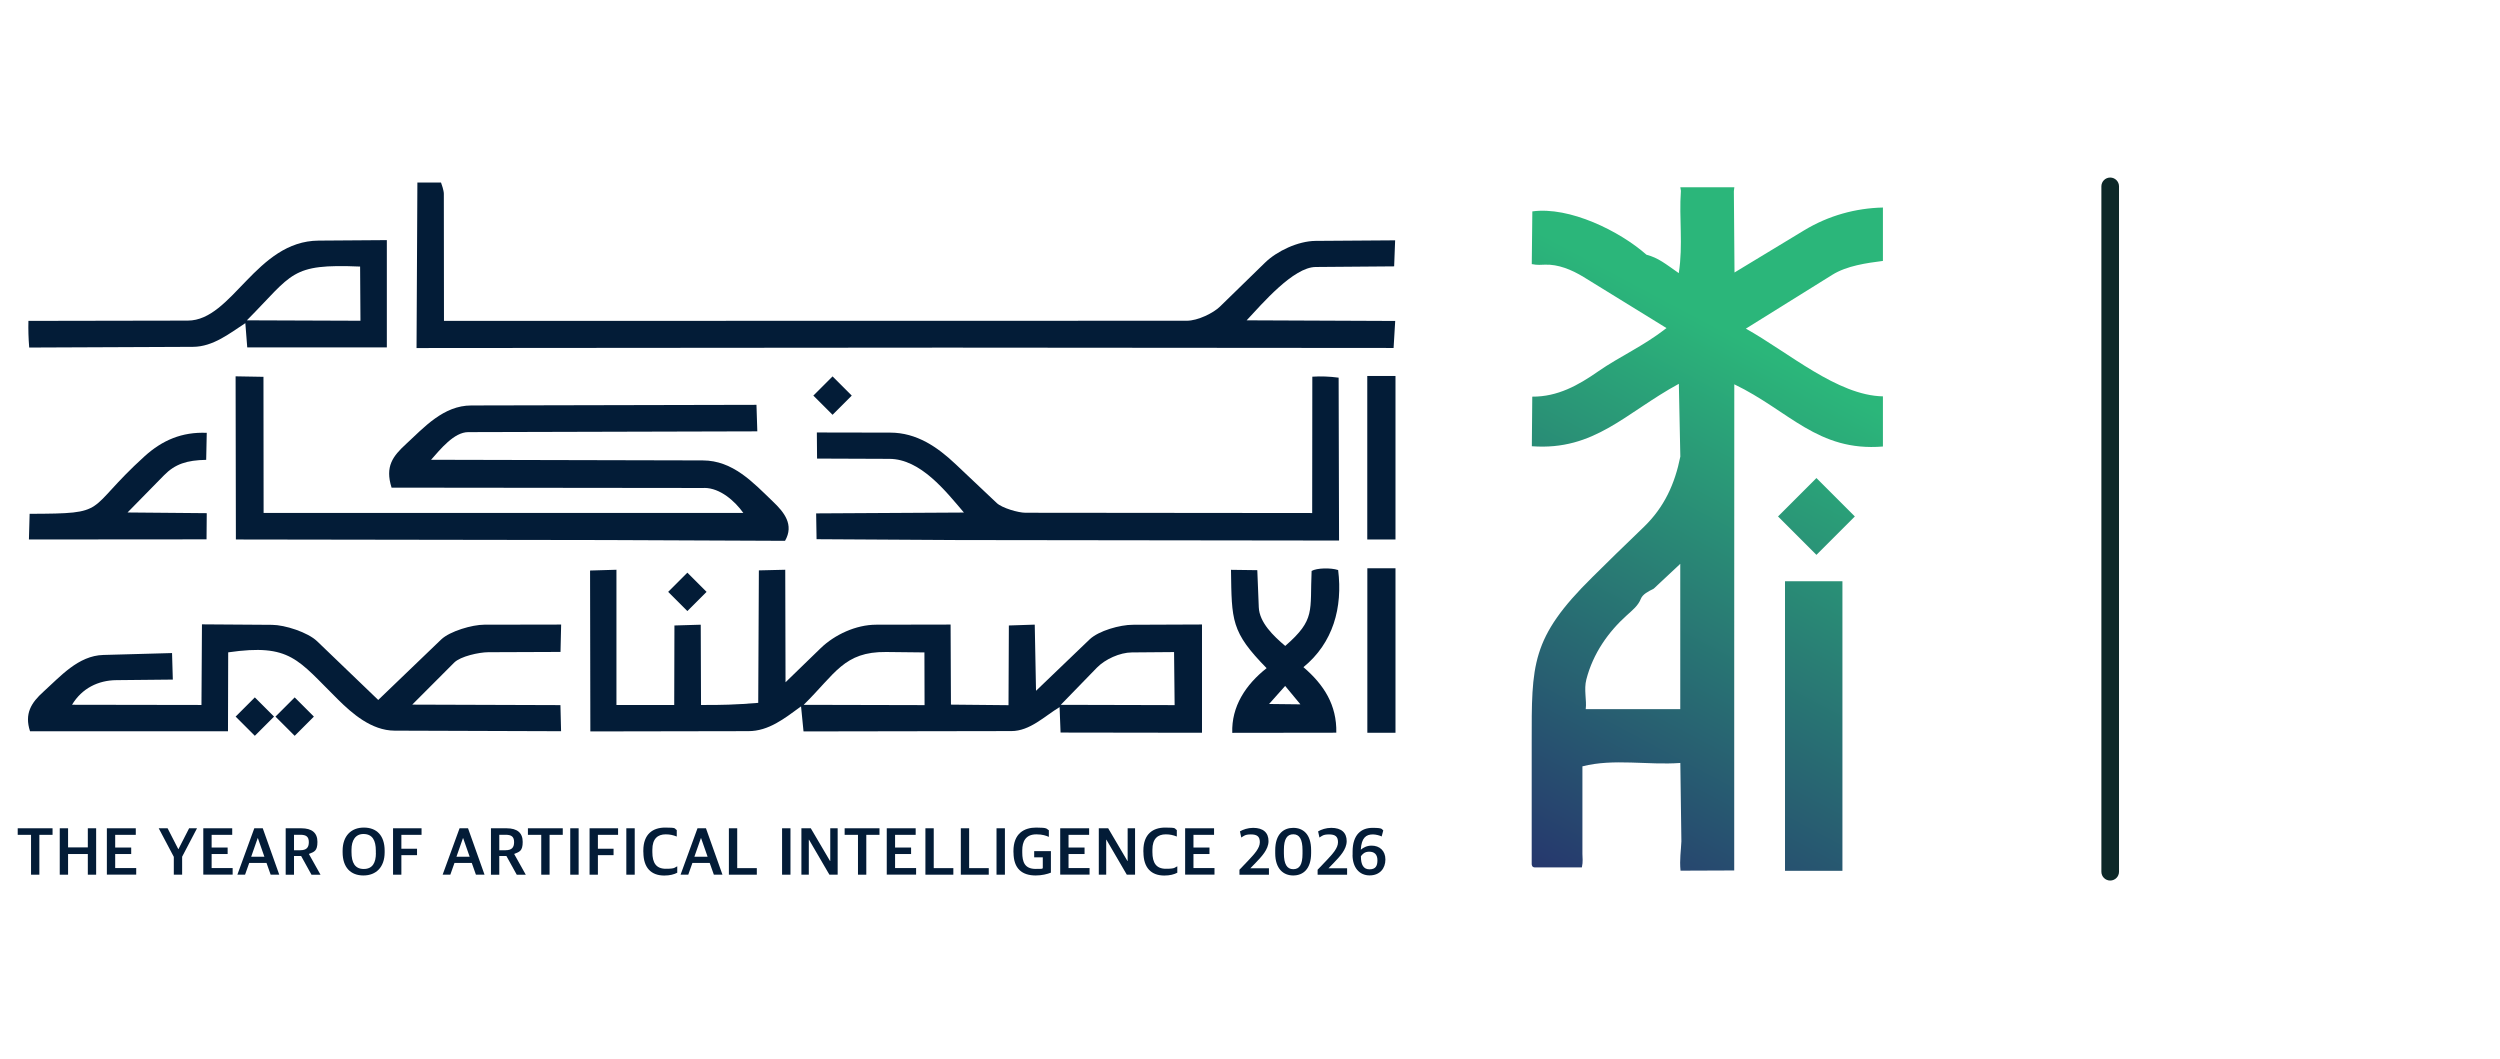
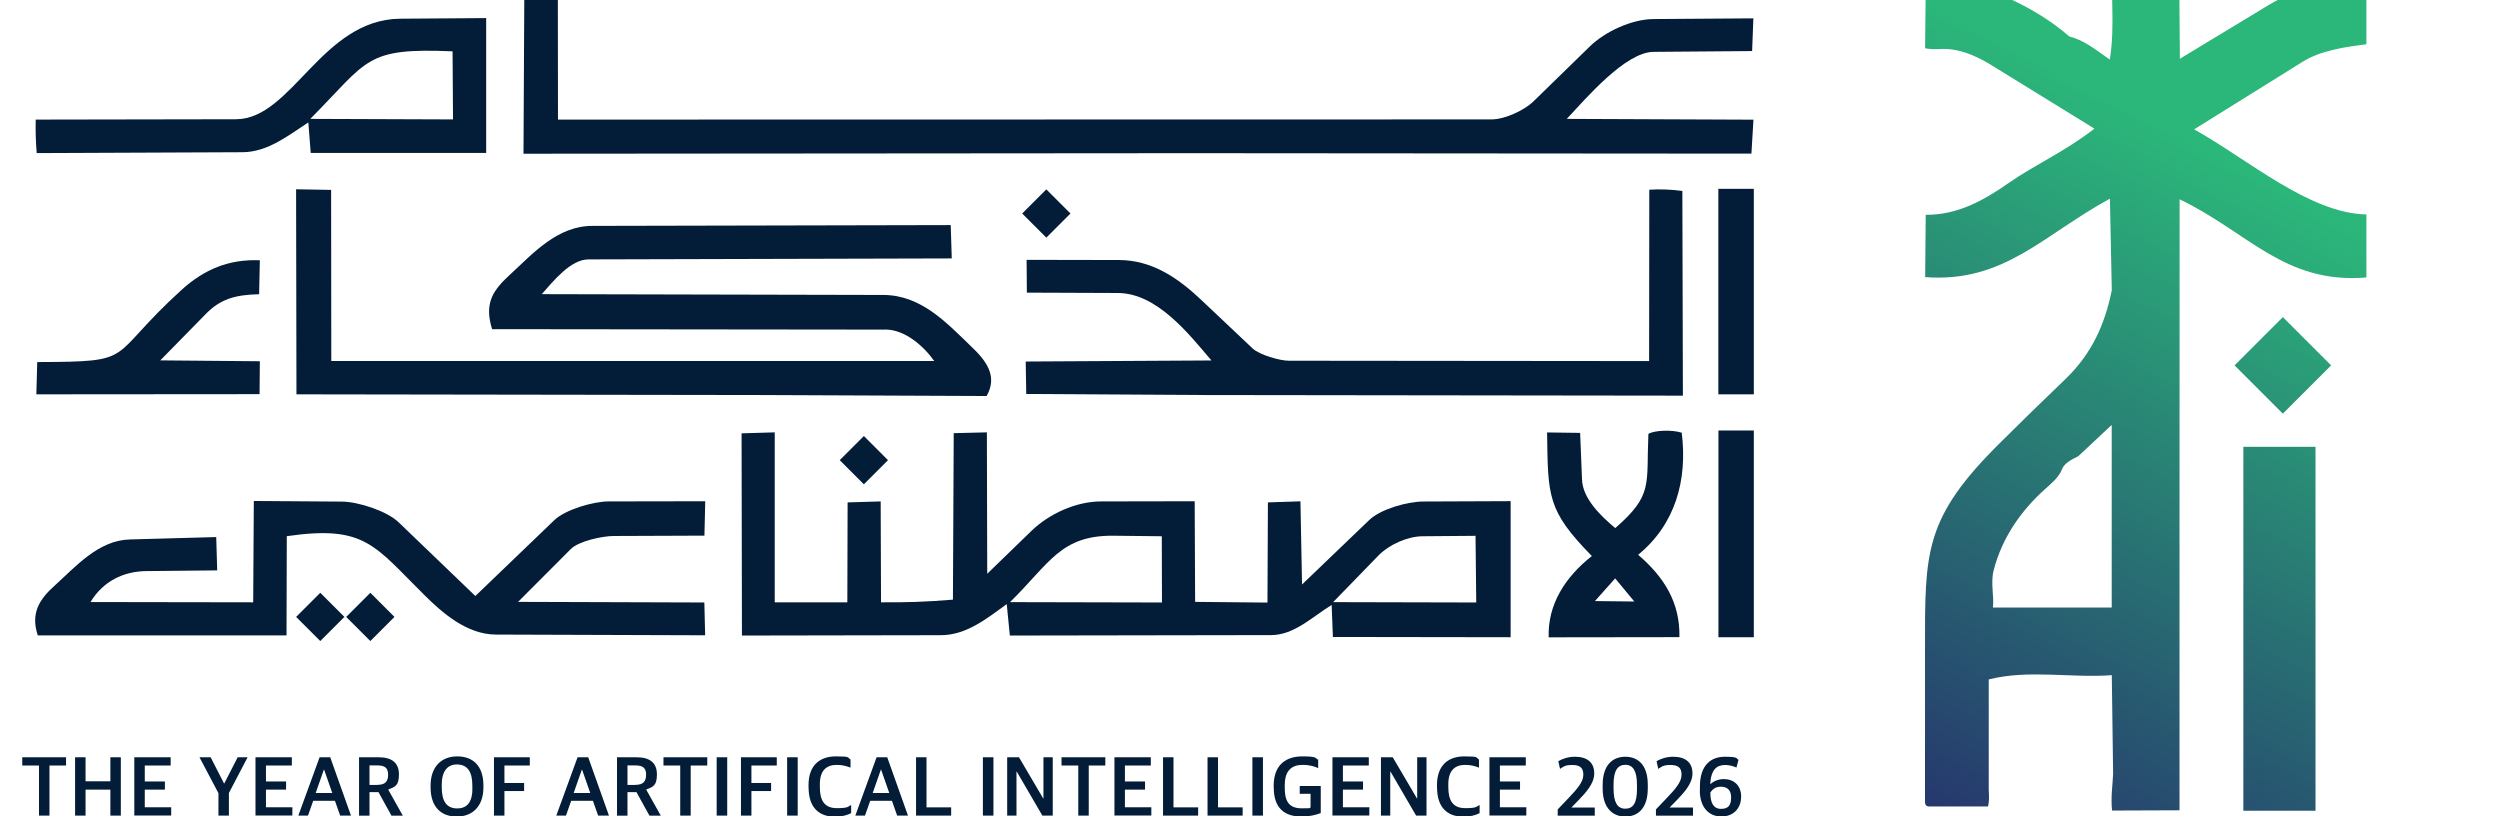
- <svg xmlns="http://www.w3.org/2000/svg" xmlns:xlink="http://www.w3.org/1999/xlink" id="Layer_1" version="1.1" viewBox="0 0 3544.1 1500">
+ <svg xmlns="http://www.w3.org/2000/svg" xmlns:xlink="http://www.w3.org/1999/xlink" id="Layer_1" version="1.1" viewBox="0 320 2820 920" preserveAspectRatio="xMidYMid meet">
  <defs>
    <style> .st0 { fill: url(#New_Gradient_Swatch_11); } .st1 { fill: url(#New_Gradient_Swatch_12); } .st2 { fill: #0d2828; } .st3 { fill: #031c37; } .st4 { fill: url(#New_Gradient_Swatch_1); } </style>
    <linearGradient id="New_Gradient_Swatch_1" data-name="New Gradient Swatch 1" x1="2395.9" y1="1359.5" x2="2775.7" y2="643.9" gradientUnits="userSpaceOnUse">
      <stop offset="0" stop-color="#26366d" />
      <stop offset="1" stop-color="#2bb67a" />
    </linearGradient>
    <linearGradient id="New_Gradient_Swatch_11" data-name="New Gradient Swatch 1" x1="2087.8" y1="1195.9" x2="2467.6" y2="480.4" xlink:href="#New_Gradient_Swatch_1" />
    <linearGradient id="New_Gradient_Swatch_12" data-name="New Gradient Swatch 1" x1="2275.8" y1="1295.7" x2="2655.6" y2="580.2" gradientTransform="translate(1271.9 -1606.3) rotate(45)" xlink:href="#New_Gradient_Swatch_1" />
  </defs>
  <path class="st2" d="M2991.5,1248.3c-6.9,0-12.5-5.6-12.5-12.5V264.2c0-6.9,5.6-12.5,12.5-12.5s12.5,5.6,12.5,12.5v971.6c0,6.9-5.6,12.5-12.5,12.5h0Z" />
  <g>
    <g>
      <g>
        <rect class="st4" x="2530.5" y="824" width="81.4" height="410.5" />
        <path class="st0" d="M2669.3,370v-75.8c-38.5.9-76.8,11.2-111.8,32.4l-98.6,59.7-.9-115.4.7-5.4h-76.6c0,1.8.9,3.7.8,5.5-2.8,38.2,3.3,75.8-3,116.2-19-13.2-28.8-21.6-45.8-26.1-37.9-33.5-109.1-68.7-161.8-61.4l-.8,74.7c8.1,1.7,13.6.9,19.1.8,18.1-.6,36.9,6.8,54.4,17.5l117.5,72.4c-33.3,26-65.8,39.8-97.3,61.7-27.7,19.3-57.1,35.8-93,35.5l-.6,70.3c89.1,6.6,132.6-47.3,208.4-88.5l2.1,103.2c-7.7,38.4-22.5,71.5-51.8,99.8l-39.4,38.1-33.3,32.8c-87.8,86.5-86.2,124.1-86.2,235v171.8c0,1.6.5,4.9,4.7,4.9h66.4c1.9-8.2.8-13.7.8-19.2v-124.1c44.6-11.4,92.5-1.4,138.8-4.8l1.5,111.1c-.5,13.1-2.8,25.8-1.2,41.6l76.1-.3v-314.7c.1,0,.1-374.5.1-374.5,77.6,37.3,118.2,95.8,210.7,88.2v-71.1c-64.6-1.3-133.6-62.2-194.3-96l122.5-76.3c20.7-12.9,48.6-16.7,71.8-19.7ZM2248,1005.3c1.6-12.9-2.9-27.5.9-42.2,9.5-36.8,31.1-67.3,57.5-91,7.6-6.9,15.8-13.3,19.6-22.9,2.7-7,10.7-10.7,18.4-14.7l37.6-35.2v206c0,0-134,0-134,0Z" />
        <rect class="st1" x="2536.5" y="693.7" width="77" height="77" transform="translate(236.5 2035.2) rotate(-45)" />
      </g>
      <g>
        <path class="st3" d="M1975.6,493.4l2.3-38.4-210.6-.9c22.3-23.8,66.3-75.4,97.9-75.6l111.2-.9,1.4-36.9-112.8.8c-24.8.2-54.8,14.4-71.7,30.9l-63.9,62.3c-9.1,8.9-31.1,20-47.1,20l-1052.9.2-.2-180.3c0-4.5-3.3-14.2-4-15.8h-33.5l-1.2,234.6,752.7-.6,632.5.5Z" />
        <path class="st3" d="M1605.9,885.7c-18,0-48.3,8.4-61.3,20.8l-75.9,72.8-1.8-93.8-36.7,1.2-.5,113-81.6-.8-.5-113.5-105.5.2c-28.6,0-59,14.2-78.7,33.3l-49.8,48.3-.4-159.5-37.4.9-.9,187.8c-31.1,2.6-53.3,3.2-81.1,3l-.4-113.8-37.3,1.1-.3,112.7h-81.9s0-191.7,0-191.7l-37.4,1.1.4,228.1,224-.4c28.9,0,51.2-18,74.7-35.1l3.5,35.5,294.7-.5c26.2,0,46.9-21,68.3-34l1.4,36.1,200.5.3v-153.5c-.1,0-98.3.4-98.3.4ZM1139.3,999.2c44.9-44.1,57.1-75.5,116.8-74.9l54.4.6.2,74.7-171.4-.4ZM1503.8,999.2l51.2-52.7c11.7-12,32.6-21.5,49.6-21.6l59.8-.5.8,75.2-161.5-.4Z" />
        <path class="st3" d="M998.5,691.7c22.3,0,43.4,18.7,55.3,35.5H373.7s-.2-193-.2-193l-39.5-.7.4,231.3,524.9.8,253.6,1.1c13.1-22.9-1.2-40.5-17.4-55.9-28-26.9-56.4-58-99.3-58.1l-385.1-.9c13.2-14.9,32.6-39.2,52.7-39.2l409.8-1.1-1.2-37.6-404.2.9c-39.6,0-67.2,31.3-92.5,54.6-18.8,17.3-30.1,31.7-20.6,61.9l443.2.5Z" />
        <path class="st3" d="M584.2,999.1l59.7-59.8c8.9-8.9,35.2-14.6,48.2-14.7l102.5-.4.9-38.8-109.1.2c-16.8,0-48.5,9.1-61,21l-89.2,85.7-86.6-83.2c-13.3-12.8-45.8-23.2-63.9-23.3l-99.4-.7-.7,114.3-183.5-.3c14-23.3,37.1-34.7,63-34.9l79.9-.8-1.1-37.6-97.5,2.7c-35.6,1-61,30.7-84.7,52-17.5,15.7-27.3,31.3-19.1,56.2h280.6c0,0,.3-111.9.3-111.9,88.6-12.8,98.5,10.5,155.6,66.8,19.7,19.5,47.4,44.1,80.3,44.2l236,.8-.9-37-210.5-.7Z" />
        <path class="st3" d="M1157.5,764.4l200.7,1.2,540.1.7-.6-230.9c-12.5-1.7-25.2-2.2-37.3-1.4l-.2,193.3-406.5-.4c-9.9,0-33-6.6-40.7-13.8l-58.1-54.9c-25.9-24.5-55.4-44.9-92.9-44.9l-104-.2.3,37,102.6.4c44.3.2,80,46.1,105.6,76.1l-209.5,1.2.6,36.6Z" />
        <path class="st3" d="M273.6,491.7c28.8-.1,52.6-19.7,74.2-33.6l2.7,34.4h197.9s0-152.1,0-152.1l-96.7.7c-88.8.6-122.3,113.2-185.4,113.4l-226,.4c-.3,12.8,0,23.9,1.1,37.8l232.3-1ZM510.5,377.9l.5,76.8-161-.6c65.9-66.4,61.4-80.4,160.5-76.2Z" />
        <path class="st3" d="M1896.9,808.1c-10.1-3.4-30.2-3-37.5,1.3-2.6,57.1,5.9,68.7-37.4,106.3-16.5-13.9-36.7-33.2-37.5-54.9l-2.1-52.5-37.3-.5c1.1,72.2-.1,87.8,50.5,139.4-29.8,23.5-49.9,54.3-48.7,91.7l147.5-.2c.8-39.3-17.5-68-46.6-92.9,42.2-34.5,55.8-84.5,49.2-137.7ZM1799.1,998l22.8-25.6,21.6,26.1-44.4-.5Z" />
        <path class="st3" d="M292.3,651.9l.8-38.3c-35-1.5-62.9,10.4-88.2,33.3-86.4,78.5-48.2,81.1-162.9,81.5l-1,36.4,251.8-.2.3-37.1-112.3-1,51.6-52.6c15.9-16.2,32.5-21.5,59.8-22Z" />
        <rect class="st3" x="1938.3" y="533" width="40" height="231.8" />
        <rect class="st3" x="1938.4" y="805.6" width="39.9" height="233.2" />
        <rect class="st3" x="1161" y="541.6" width="38.5" height="38.5" transform="translate(-50.9 998.8) rotate(-45)" />
        <rect class="st3" x="955.2" y="819.8" width="38.5" height="38.5" transform="translate(-307.9 934.8) rotate(-45)" />
        <rect class="st3" x="398.4" y="996.6" width="38.5" height="38.5" transform="translate(-595.9 592.9) rotate(-45)" />
        <rect class="st3" x="342" y="996.6" width="38.5" height="38.5" transform="translate(-612.5 553) rotate(-45)" />
      </g>
    </g>
    <g>
      <path class="st3" d="M44,1183.5h-18.9v-9.3h49.4v9.3h-18.7v56.5h-11.8v-56.5Z" />
      <path class="st3" d="M84.7,1174.2h11.8v27.1h28v-27.1h11.8v65.8h-11.8v-29.3h-28v29.3h-11.8v-65.8Z" />
      <path class="st3" d="M151.5,1174.2h41v9.3h-29.2v18h22.7v9.2h-22.7v19.9h29.8v9.3h-41.6v-65.8Z" />
      <path class="st3" d="M246.3,1214.5l-21.3-40.3h12.6l15.1,29.5h.3l15.1-29.5h11.2l-21.1,40.3v25.5h-11.8v-25.5Z" />
      <path class="st3" d="M288.2,1174.2h41v9.3h-29.2v18h22.7v9.2h-22.7v19.9h29.8v9.3h-41.6v-65.8Z" />
      <path class="st3" d="M360.4,1174.2h12.1l23.4,65.8h-12.2l-5.9-16.7h-24.5l-5.9,16.7h-10.9l24-65.8ZM356.1,1214.5h18.7l-9.2-26.3h-.3l-9.2,26.3Z" />
      <path class="st3" d="M405,1174.2h22.1c15.1,0,22.9,6.4,22.9,19.3s-4.5,14.1-11.9,17v.5l16.3,29.1h-12.8l-14.7-26.6h-10.1v26.6h-11.8v-65.8ZM425.8,1205.3c8.5,0,12-3.7,12-11.4s-3.6-10.5-12.1-10.5h-8.9v22h9Z" />
      <path class="st3" d="M485.7,1208.2v-2.1c0-21.2,12.2-32.9,30.1-32.9s29.5,10.9,29.5,32.9v2.1c0,21.3-12.3,32.9-30.1,32.9s-29.5-11.1-29.5-32.9ZM532.8,1209.4v-3.3c0-14.8-4.8-23.7-17.5-23.8-11.4,0-17,9-17,22.3v3.4c0,14.9,4.8,23.9,17.4,23.9s17.2-9.1,17.2-22.5Z" />
      <path class="st3" d="M557.2,1174.2h40.4v9.3h-28.6v19.7h22.2v9.1h-22.2v27.7h-11.8v-65.8Z" />
      <path class="st3" d="M651.4,1174.2h12.1l23.4,65.8h-12.2l-5.9-16.7h-24.5l-5.9,16.7h-10.9l24-65.8ZM647.1,1214.5h18.7l-9.2-26.3h-.3l-9.2,26.3Z" />
      <path class="st3" d="M696,1174.2h22.1c15.1,0,22.9,6.4,22.9,19.3s-4.5,14.1-11.9,17v.5l16.3,29.1h-12.8l-14.7-26.6h-10.1v26.6h-11.8v-65.8ZM716.8,1205.3c8.5,0,12-3.7,12-11.4s-3.6-10.5-12.1-10.5h-8.9v22h9Z" />
      <path class="st3" d="M767.3,1183.5h-18.9v-9.3h49.4v9.3h-18.7v56.5h-11.8v-56.5Z" />
      <path class="st3" d="M808.4,1174.2h11.9v65.8h-11.9v-65.8Z" />
      <path class="st3" d="M835.8,1174.2h40.4v9.3h-28.6v19.7h22.2v9.1h-22.2v27.7h-11.8v-65.8Z" />
      <path class="st3" d="M887.9,1174.2h11.9v65.8h-11.9v-65.8Z" />
      <path class="st3" d="M912,1208.2v-2.4c0-23.7,13.8-32.6,30.9-32.6s12.5,1.2,16.5,3.5v9.2c-5.1-2-9.6-3.1-15.6-3.1-11.4,0-19,6.1-19,21.8v3.4c0,15.1,5.3,23.6,19.1,23.6s12.3-1.9,16.2-3.5v9.1c-4.5,2.4-10.5,4-18.4,4-18.3,0-29.6-10.7-29.6-32.9Z" />
      <path class="st3" d="M988.7,1174.2h12.1l23.4,65.8h-12.2l-5.9-16.7h-24.5l-5.9,16.7h-10.9l24-65.8ZM984.4,1214.5h18.7l-9.2-26.3h-.3l-9.2,26.3Z" />
      <path class="st3" d="M1033.3,1174.2h11.8v56.5h27.8v9.3h-39.6v-65.8Z" />
      <path class="st3" d="M1108.7,1174.2h11.9v65.8h-11.9v-65.8Z" />
      <path class="st3" d="M1136.2,1174.2h13.2l27.3,46.4h.3v-46.4h10.5v65.8h-11.7l-28.9-49.6h-.3v49.6h-10.5v-65.8Z" />
      <path class="st3" d="M1216.3,1183.5h-18.9v-9.3h49.4v9.3h-18.7v56.5h-11.8v-56.5Z" />
      <path class="st3" d="M1257.1,1174.2h41v9.3h-29.2v18h22.7v9.2h-22.7v19.9h29.8v9.3h-41.6v-65.8Z" />
      <path class="st3" d="M1311.9,1174.2h11.8v56.5h27.8v9.3h-39.6v-65.8Z" />
      <path class="st3" d="M1362.1,1174.2h11.8v56.5h27.8v9.3h-39.6v-65.8Z" />
      <path class="st3" d="M1412.7,1174.2h11.9v65.8h-11.9v-65.8Z" />
      <path class="st3" d="M1436.7,1208.5v-2c0-25,15.2-33.3,32.2-33.3s14.2,1.8,18,3.8v9.4c-3.9-1.7-9-3.6-17.7-3.6-15.4,0-20,10.4-20,22.7v3c0,13.6,3.5,23.3,19,23.3s7.7-.7,10.1-1.4v-15h-12.2v-8.8h23.7v30.5c-5,2-12.7,4-21.5,4-19.3,0-31.5-9.5-31.5-32.6Z" />
      <path class="st3" d="M1503,1174.2h41v9.3h-29.2v18h22.7v9.2h-22.7v19.9h29.8v9.3h-41.6v-65.8Z" />
      <path class="st3" d="M1557.8,1174.2h13.2l27.3,46.4h.3v-46.4h10.5v65.8h-11.7l-28.9-49.6h-.3v49.6h-10.5v-65.8Z" />
      <path class="st3" d="M1620.9,1208.2v-2.4c0-23.7,13.8-32.6,30.9-32.6s12.5,1.2,16.5,3.5v9.2c-5.1-2-9.6-3.1-15.6-3.1-11.4,0-19,6.1-19,21.8v3.4c0,15.1,5.3,23.6,19.1,23.6s12.3-1.9,16.2-3.5v9.1c-4.5,2.4-10.5,4-18.4,4-18.3,0-29.6-10.7-29.6-32.9Z" />
      <path class="st3" d="M1680.1,1174.2h41v9.3h-29.2v18h22.7v9.2h-22.7v19.9h29.8v9.3h-41.6v-65.8Z" />
      <path class="st3" d="M1757,1233.1l12.6-13.2c9.1-9.6,16.4-17.7,16.4-26s-4.3-11-12.7-11-10,2.2-13.6,4.4l-1.9-8.7c4.4-2.6,11.1-5,18.7-5,14.4,0,21.8,6.9,21.8,18.8s-10,22.1-18,30.5l-7.8,8h26.4v9.2h-41.8v-6.9Z" />
      <path class="st3" d="M1807.8,1209.6v-4.1c0-23.5,12.1-31.9,25.6-31.9s25.3,8.5,25.3,31.6v4.1c0,23.1-11.7,31.8-25.4,31.8s-25.5-9.2-25.5-31.5ZM1846.5,1210.1v-4.9c0-15.6-4.5-22.5-13.1-22.5s-13.3,6.5-13.3,21.9v5.1c0,15.2,4.3,22.5,13.2,22.5s13.2-6.3,13.2-22.1Z" />
      <path class="st3" d="M1867.8,1233.1l12.6-13.2c9.1-9.6,16.4-17.7,16.4-26s-4.3-11-12.7-11-10,2.2-13.6,4.4l-1.9-8.7c4.4-2.6,11.1-5,18.7-5,14.4,0,21.8,6.9,21.8,18.8s-10,22.1-18,30.5l-7.8,8h26.4v9.2h-41.8v-6.9Z" />
      <path class="st3" d="M1917.5,1212v-4.7c0-24.5,12.6-33.7,28.2-33.7s12.6,2,15.3,3.6l-2.3,8.6c-2.5-1.3-8.1-2.9-12.4-2.9-9.8,0-16.2,4.8-17.2,21.7,3.4-2.9,8.5-5.8,15.3-5.8,11.3,0,19.6,7.1,19.6,19.7s-7.9,22.5-22.4,22.5-24.2-11.1-24.2-29.1ZM1952.7,1219.5c0-8.8-4.9-12.1-11.6-12.1s-9.5,3.4-11.8,6.4v.6c0,11.1,3.4,18,12.1,18s11.3-4.7,11.3-12.9Z" />
    </g>
  </g>
</svg>
